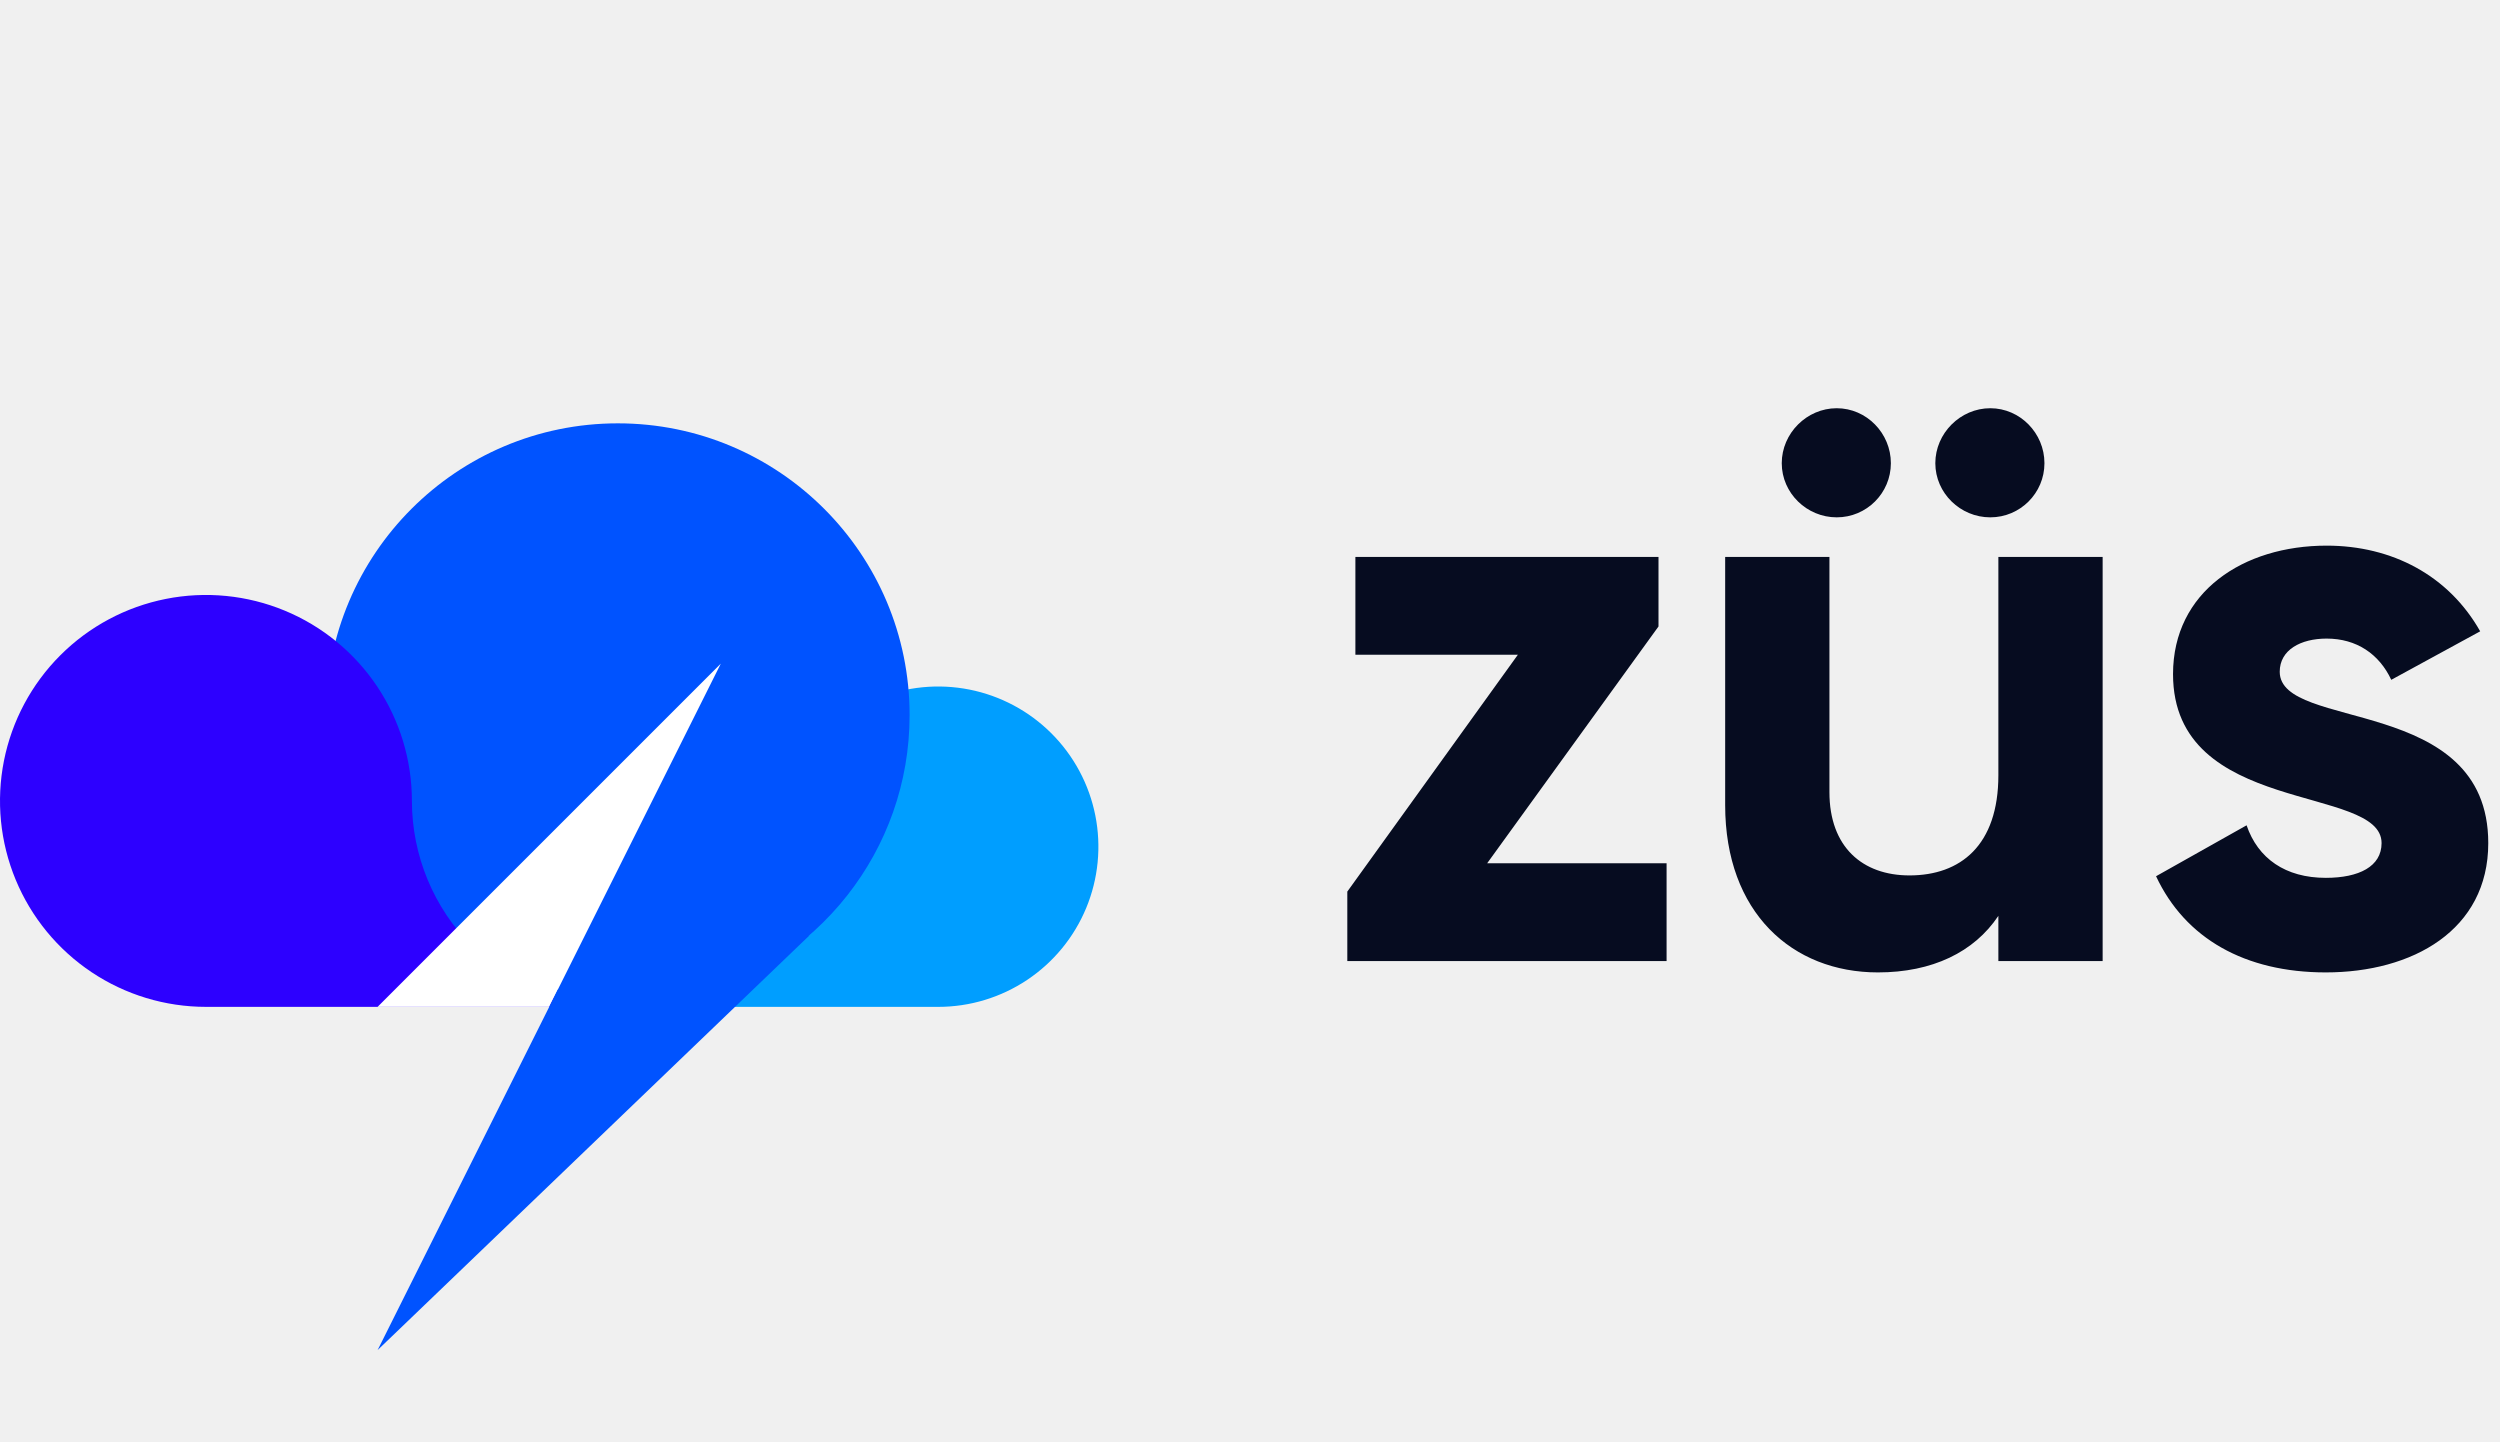
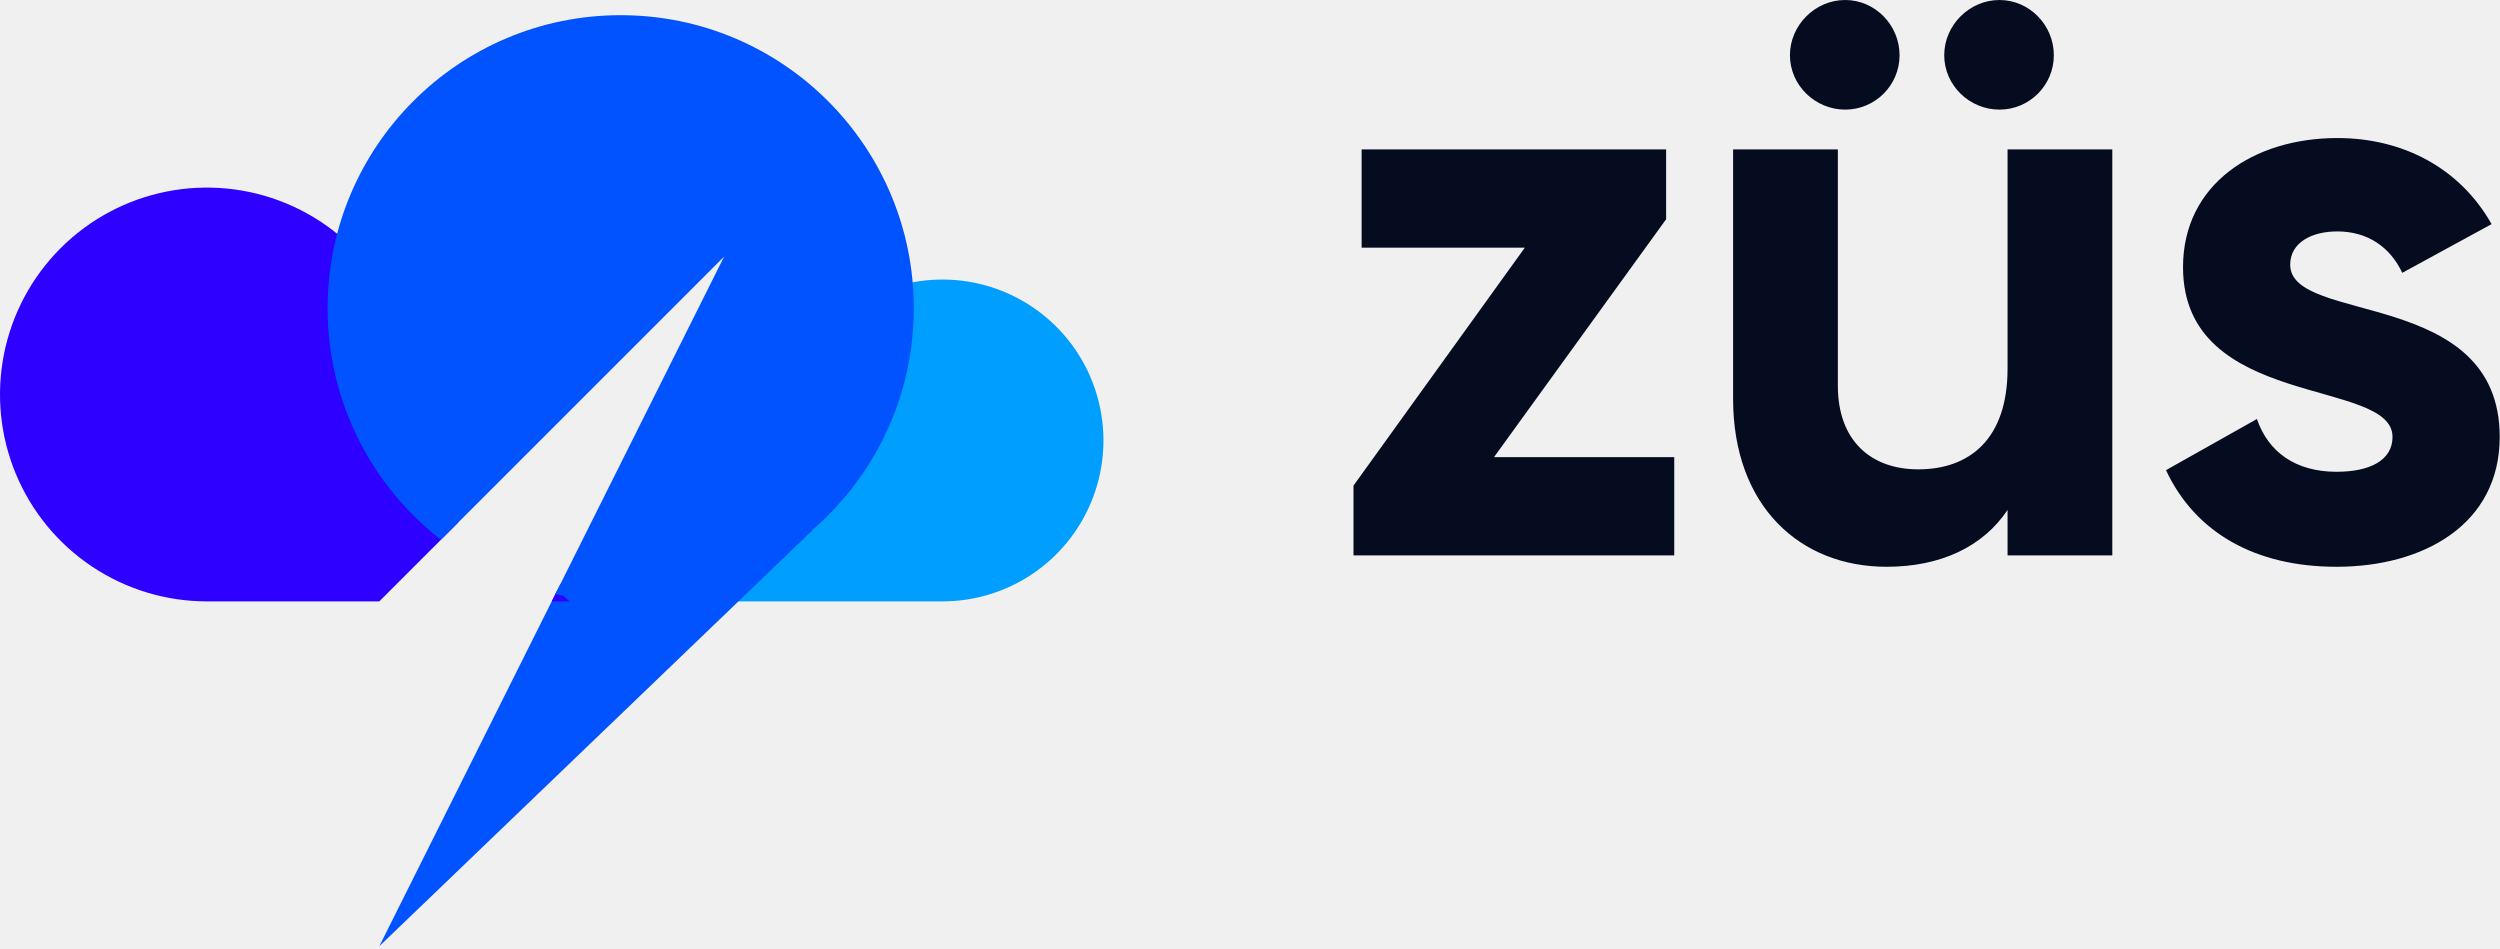
- <svg xmlns="http://www.w3.org/2000/svg" width="437" height="252" viewBox="0 0 437 252" fill="none">
-   <path d="M259.953 150.904L289.906 109.506V97.355H236.922V114.451H265.322L235.51 155.849V168H291.319V150.904H259.953ZM321.057 90.432C326.285 90.432 330.524 86.193 330.524 80.966C330.524 75.738 326.285 71.358 321.057 71.358C315.83 71.358 311.45 75.738 311.45 80.966C311.45 86.193 315.83 90.432 321.057 90.432ZM347.902 90.432C353.13 90.432 357.369 86.193 357.369 80.966C357.369 75.738 353.13 71.358 347.902 71.358C342.675 71.358 338.295 75.738 338.295 80.966C338.295 86.193 342.675 90.432 347.902 90.432ZM349.315 97.355V135.503C349.315 147.796 342.675 153.023 333.773 153.023C325.579 153.023 319.786 148.078 319.786 138.47V97.355H301.559V140.731C301.559 159.523 313.286 169.978 328.263 169.978C337.73 169.978 345.077 166.446 349.315 160.088V168H367.542V97.355H349.315ZM398.496 117.418C398.496 113.603 402.17 111.625 406.691 111.625C411.919 111.625 415.875 114.31 417.994 118.831L433.536 110.354C428.026 100.605 418.136 95.377 406.691 95.377C392.138 95.377 379.846 103.431 379.846 117.842C379.846 142.709 416.299 137.058 416.299 147.372C416.299 151.469 412.343 153.447 406.55 153.447C399.485 153.447 394.682 150.056 392.704 144.263L376.879 153.165C381.966 164.044 392.421 169.978 406.55 169.978C421.668 169.978 434.949 162.631 434.949 147.372C434.949 121.374 398.496 127.874 398.496 117.418Z" fill="#060C20" />
-   <g clip-path="url(#clip0_2674_46672)">
-     <path fill-rule="evenodd" clip-rule="evenodd" d="M108 176.001H164.001C169.539 176.001 174.952 174.358 179.557 171.281C184.161 168.204 187.75 163.831 189.869 158.715C191.988 153.598 192.542 147.968 191.461 142.537C190.381 137.106 187.714 132.117 183.798 128.201C179.882 124.285 174.892 121.619 169.461 120.538C164.029 119.458 158.4 120.013 153.283 122.132C148.167 124.252 143.794 127.84 140.718 132.445C137.641 137.05 135.999 142.463 135.999 148.001C135.994 155.425 133.042 162.544 127.792 167.794C122.543 173.044 115.424 175.995 108 176.001Z" fill="#009EFF" />
-     <path d="M57 125C57 96.834 79.834 74 108 74C136.167 74 159 96.834 159 125C159 136.889 154.932 147.827 148.112 156.5C144.617 160.945 140.399 164.794 135.635 167.871L113 188.5L98 175.02C74.622 170.372 57 149.744 57 125Z" fill="#0053FF" />
-     <path fill-rule="evenodd" clip-rule="evenodd" d="M108 176H36C28.88 176 21.92 173.889 15.999 169.933C10.079 165.977 5.465 160.355 2.74 153.777C0.016 147.198 -0.697 139.96 0.692 132.977C2.081 125.993 5.509 119.579 10.544 114.544C15.579 109.509 21.994 106.081 28.977 104.692C35.96 103.303 43.199 104.016 49.777 106.74C56.355 109.465 61.977 114.079 65.933 119.999C69.889 125.92 72 132.88 72 140C72.008 149.545 75.803 158.697 82.553 165.447C89.302 172.197 98.455 175.992 108 176Z" fill="#2D00FF" />
-     <path d="M66 176L126 116L96 176H126L66 236L96 176H66Z" fill="white" />
-     <path d="M66 236L141.5 163.5L97.5 173L66 236Z" fill="#0053FF" />
-   </g>
-   <defs>
-     <clipPath id="clip0_2674_46672">
-       <rect width="192" height="207" fill="white" transform="translate(0 29)" />
-     </clipPath>
-   </defs>
+ <svg xmlns="http://www.w3.org/2000/svg" width="435" height="165" viewBox="0 0 435 165" fill="none">
+   <path d="M259.953 79.546L289.906 38.148V25.997H236.922V43.093H265.322L235.51 84.491V96.642H291.319V79.546H259.953ZM321.057 19.074C326.285 19.074 330.524 14.835 330.524 9.608C330.524 4.38 326.285 0 321.057 0C315.83 0 311.45 4.38 311.45 9.608C311.45 14.835 315.83 19.074 321.057 19.074ZM347.902 19.074C353.13 19.074 357.369 14.835 357.369 9.608C357.369 4.38 353.13 0 347.902 0C342.675 0 338.295 4.38 338.295 9.608C338.295 14.835 342.675 19.074 347.902 19.074ZM349.315 25.997V64.145C349.315 76.438 342.675 81.665 333.773 81.665C325.579 81.665 319.786 76.72 319.786 67.112V25.997H301.559V69.373C301.559 88.165 313.286 98.62 328.263 98.62C337.73 98.62 345.077 95.088 349.315 88.73V96.642H367.542V25.997H349.315ZM398.496 46.06C398.496 42.245 402.17 40.267 406.691 40.267C411.919 40.267 415.875 42.952 417.994 47.473L433.536 38.996C428.026 29.247 418.136 24.019 406.691 24.019C392.138 24.019 379.846 32.073 379.846 46.484C379.846 71.351 416.299 65.7 416.299 76.014C416.299 80.111 412.343 82.089 406.55 82.089C399.485 82.089 394.682 78.698 392.704 72.905L376.879 81.807C381.966 92.686 392.421 98.62 406.55 98.62C421.668 98.62 434.949 91.273 434.949 76.014C434.949 50.016 398.496 56.516 398.496 46.06Z" fill="#060C20" />
+   <path fill-rule="evenodd" clip-rule="evenodd" d="M108 104.641H164.001C169.539 104.641 174.952 102.998 179.557 99.921C184.161 96.844 187.75 92.471 189.869 87.355C191.988 82.238 192.542 76.608 191.461 71.177C190.381 65.746 187.714 60.757 183.798 56.841C179.882 52.925 174.892 50.259 169.461 49.178C164.029 48.098 158.4 48.653 153.283 50.772C148.167 52.892 143.794 56.48 140.718 61.085C137.641 65.69 135.999 71.103 135.999 76.641C135.994 84.065 133.042 91.184 127.792 96.434C122.543 101.684 115.424 104.635 108 104.641Z" fill="#009EFF" />
+   <path fill-rule="evenodd" clip-rule="evenodd" d="M97.5 101.641L96 104.641L66 164.641L141.5 92.141L97.5 101.641Z" fill="#0053FF" />
+   <path fill-rule="evenodd" clip-rule="evenodd" d="M96 104.64H108C104.189 104.637 100.441 104.03 96.884 102.873L96 104.64ZM66 104.64L79.73 90.91C74.755 84.596 72.007 76.76 72 68.64C72 61.52 69.889 54.56 65.933 48.639C61.977 42.719 56.355 38.105 49.777 35.38C43.199 32.656 35.96 31.943 28.977 33.332C21.994 34.721 15.579 38.149 10.544 43.184C5.509 48.219 2.081 54.633 0.692 61.617C-0.697 68.6 0.016 75.838 2.74 82.417C5.465 88.995 10.079 94.617 15.999 98.573C21.92 102.529 28.88 104.64 36 104.64H66Z" fill="#2D00FF" />
+   <path fill-rule="evenodd" clip-rule="evenodd" d="M108 2.641C79.834 2.641 57 25.474 57 53.641C57 70.018 64.719 84.592 76.718 93.923L126 44.641L96.635 103.37C97.088 103.473 97.543 103.57 98 103.661L113 117.141L135.635 96.512C140.399 93.435 144.617 89.586 148.112 85.141C154.932 76.468 159 65.53 159 53.641C159 25.474 136.167 2.641 108 2.641Z" fill="#0053FF" />
</svg>
